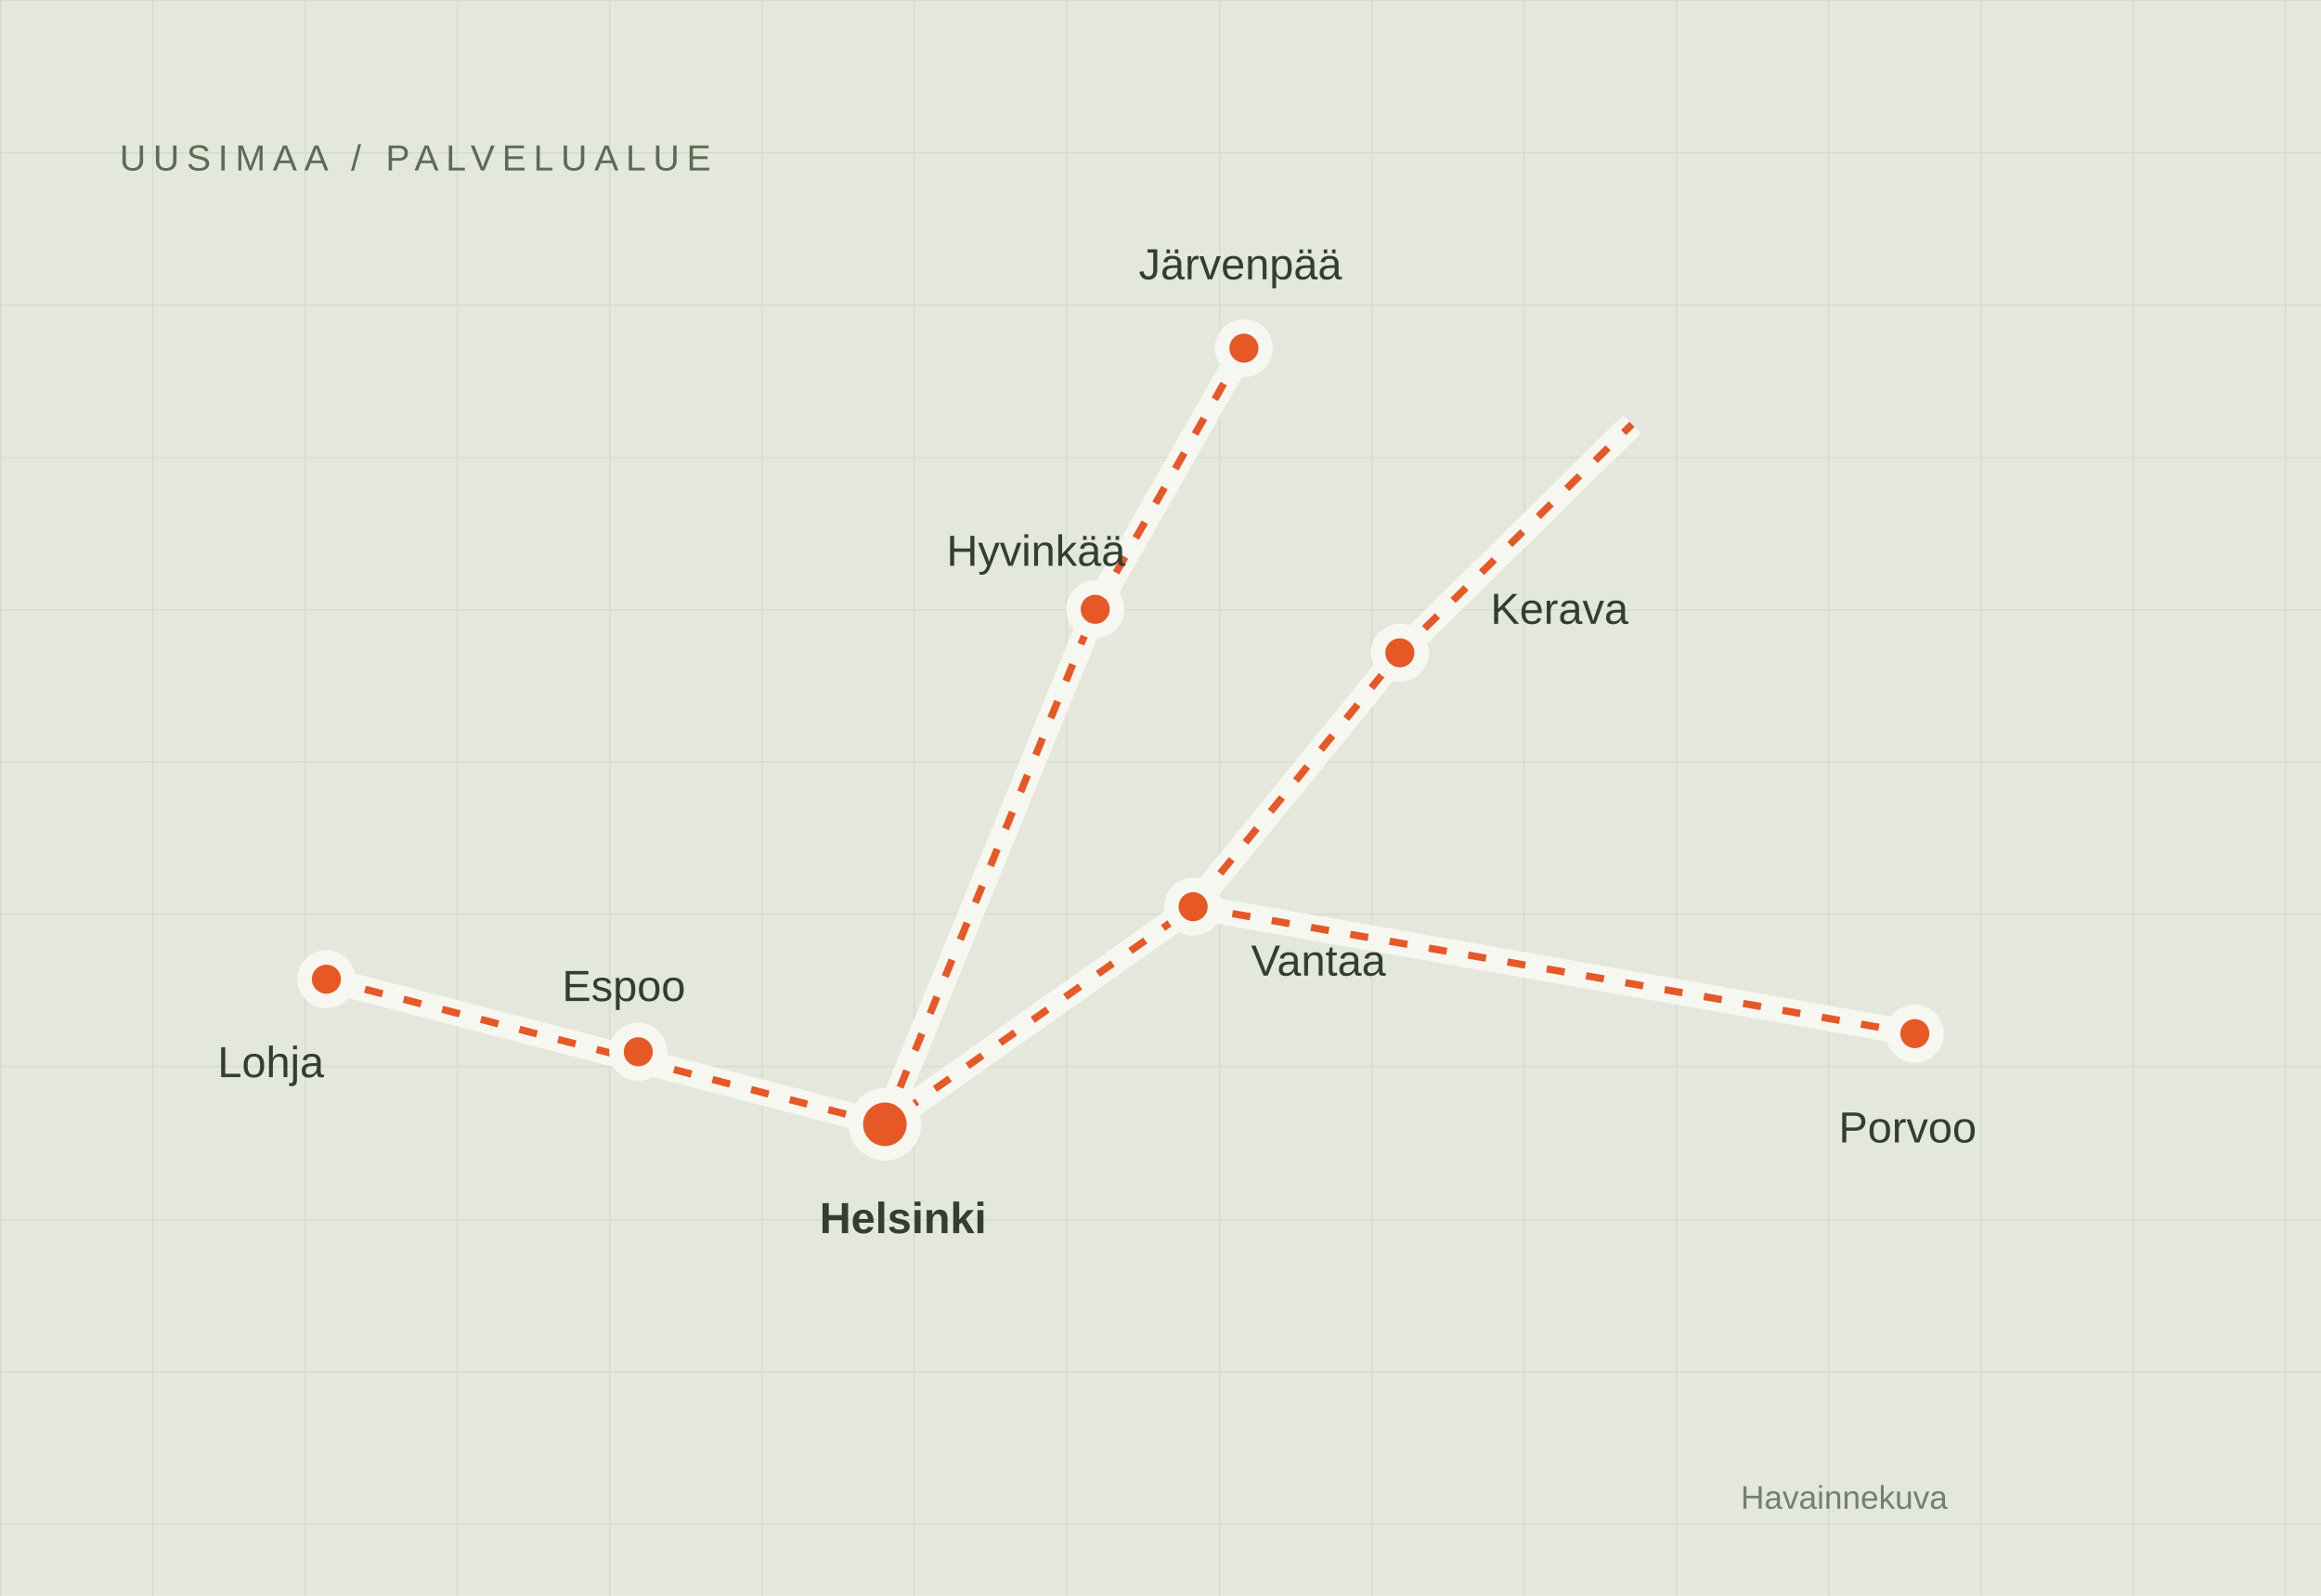
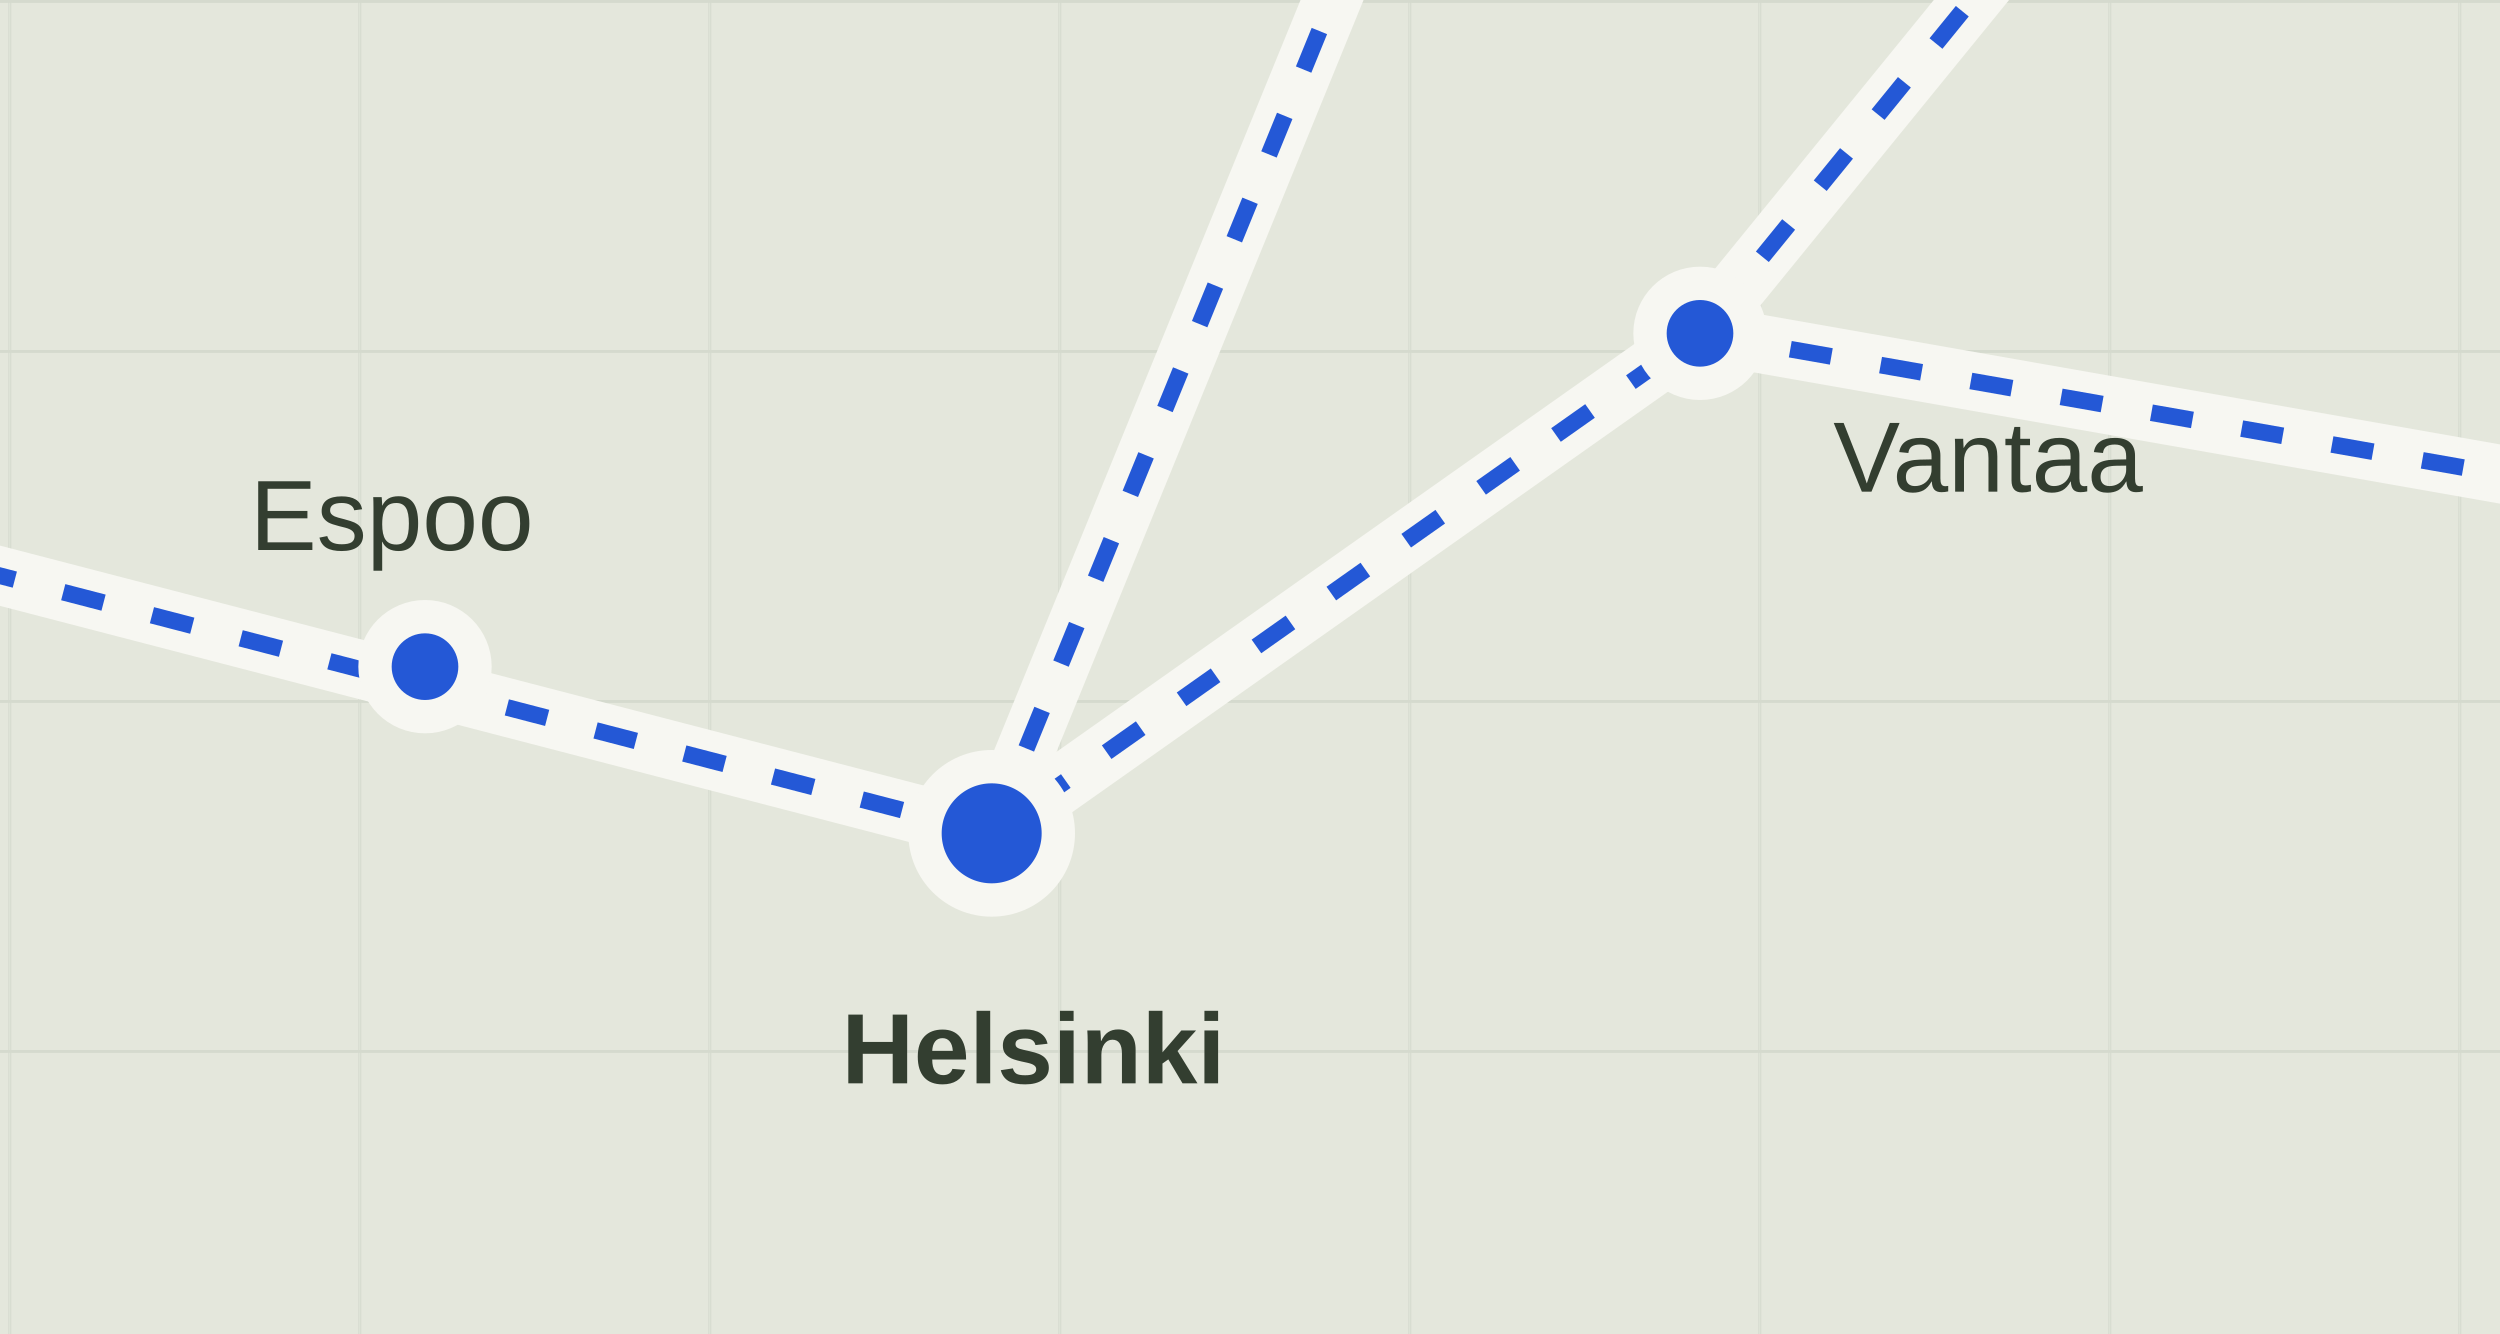
- <svg xmlns="http://www.w3.org/2000/svg" viewBox="0 0 640 440">
+ <svg xmlns="http://www.w3.org/2000/svg" viewBox="125 210 300 160">
  <defs>
    <pattern id="grid" width="42" height="42" patternUnits="userSpaceOnUse">
      <path d="M42 0H0v42" fill="none" stroke="#d5dace" stroke-width=".7" />
    </pattern>
  </defs>
  <rect width="640" height="440" fill="#e4e7dc" />
  <rect width="640" height="440" fill="url(#grid)" />
  <g fill="none" stroke="#f7f7f2" stroke-width="7">
    <path d="M90 270 244 310 329 250 386 180 450 117M244 310 302 168 343 96M329 250 528 285" />
  </g>
-   <g fill="none" stroke="#e65826" stroke-width="2" stroke-dasharray="5 6">
+   <g fill="none" stroke="#2458d6" stroke-width="2" stroke-dasharray="5 6">
    <path d="M90 270 244 310 329 250 386 180 450 117M244 310 302 168 343 96M329 250 528 285" />
  </g>
  <g font-family="Arial,sans-serif" font-size="12" fill="#333e30">
    <text x="226" y="340" font-weight="700">Helsinki</text>
    <text x="60" y="297">Lohja</text>
    <text x="155" y="276">Espoo</text>
    <text x="345" y="269">Vantaa</text>
    <text x="261" y="156">Hyvinkää</text>
    <text x="314" y="77">Järvenpää</text>
    <text x="411" y="172">Kerava</text>
    <text x="507" y="315">Porvoo</text>
  </g>
-   <g fill="#e65826" stroke="#f7f7f2" stroke-width="4">
+   <g fill="#2458d6" stroke="#f7f7f2" stroke-width="4">
    <circle cx="244" cy="310" r="8" />
    <circle cx="90" cy="270" r="6" />
    <circle cx="176" cy="290" r="6" />
    <circle cx="329" cy="250" r="6" />
    <circle cx="302" cy="168" r="6" />
    <circle cx="343" cy="96" r="6" />
    <circle cx="386" cy="180" r="6" />
    <circle cx="528" cy="285" r="6" />
  </g>
  <text x="33" y="47" font-family="Arial,sans-serif" font-size="10" letter-spacing="2" fill="#5c6b53">UUSIMAA / PALVELUALUE</text>
  <text x="480" y="416" font-family="Arial,sans-serif" font-size="9" fill="#74806a">Havainnekuva</text>
</svg>
